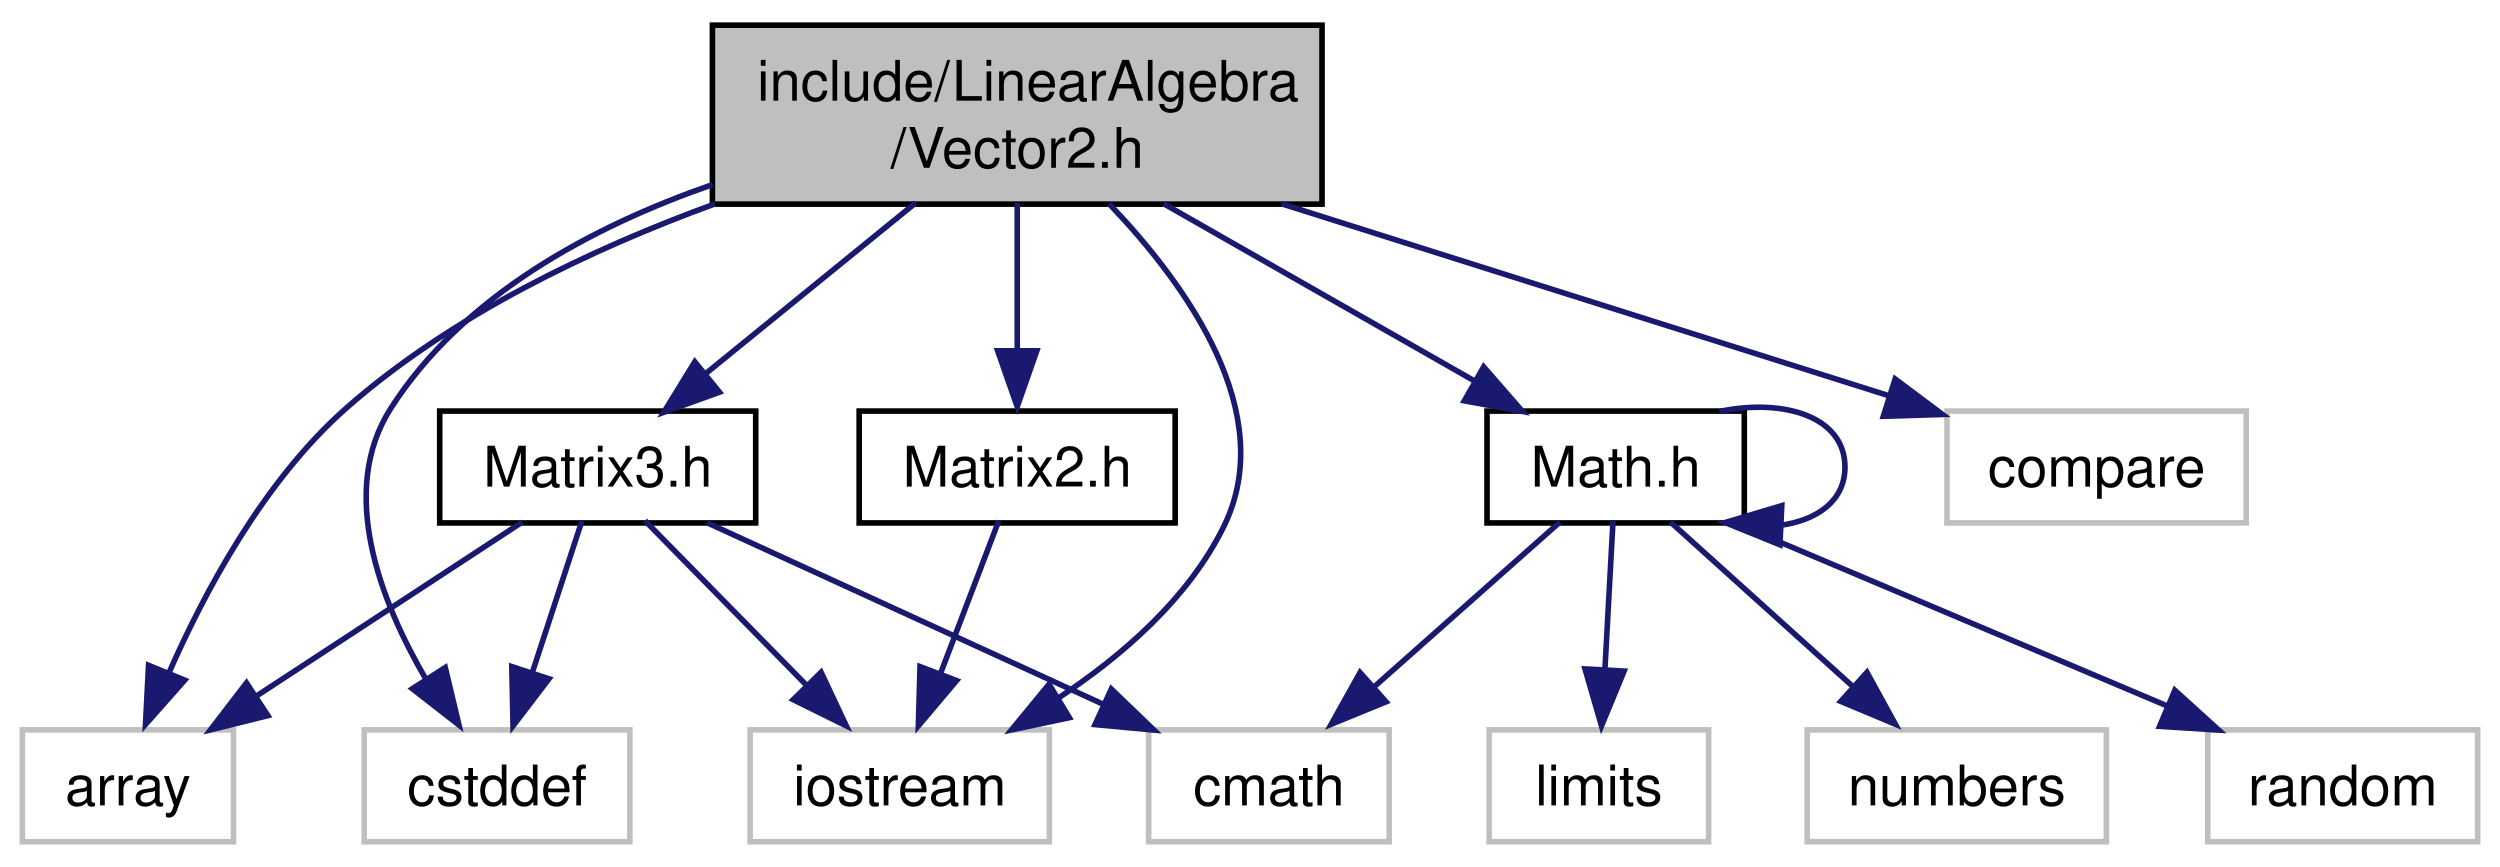
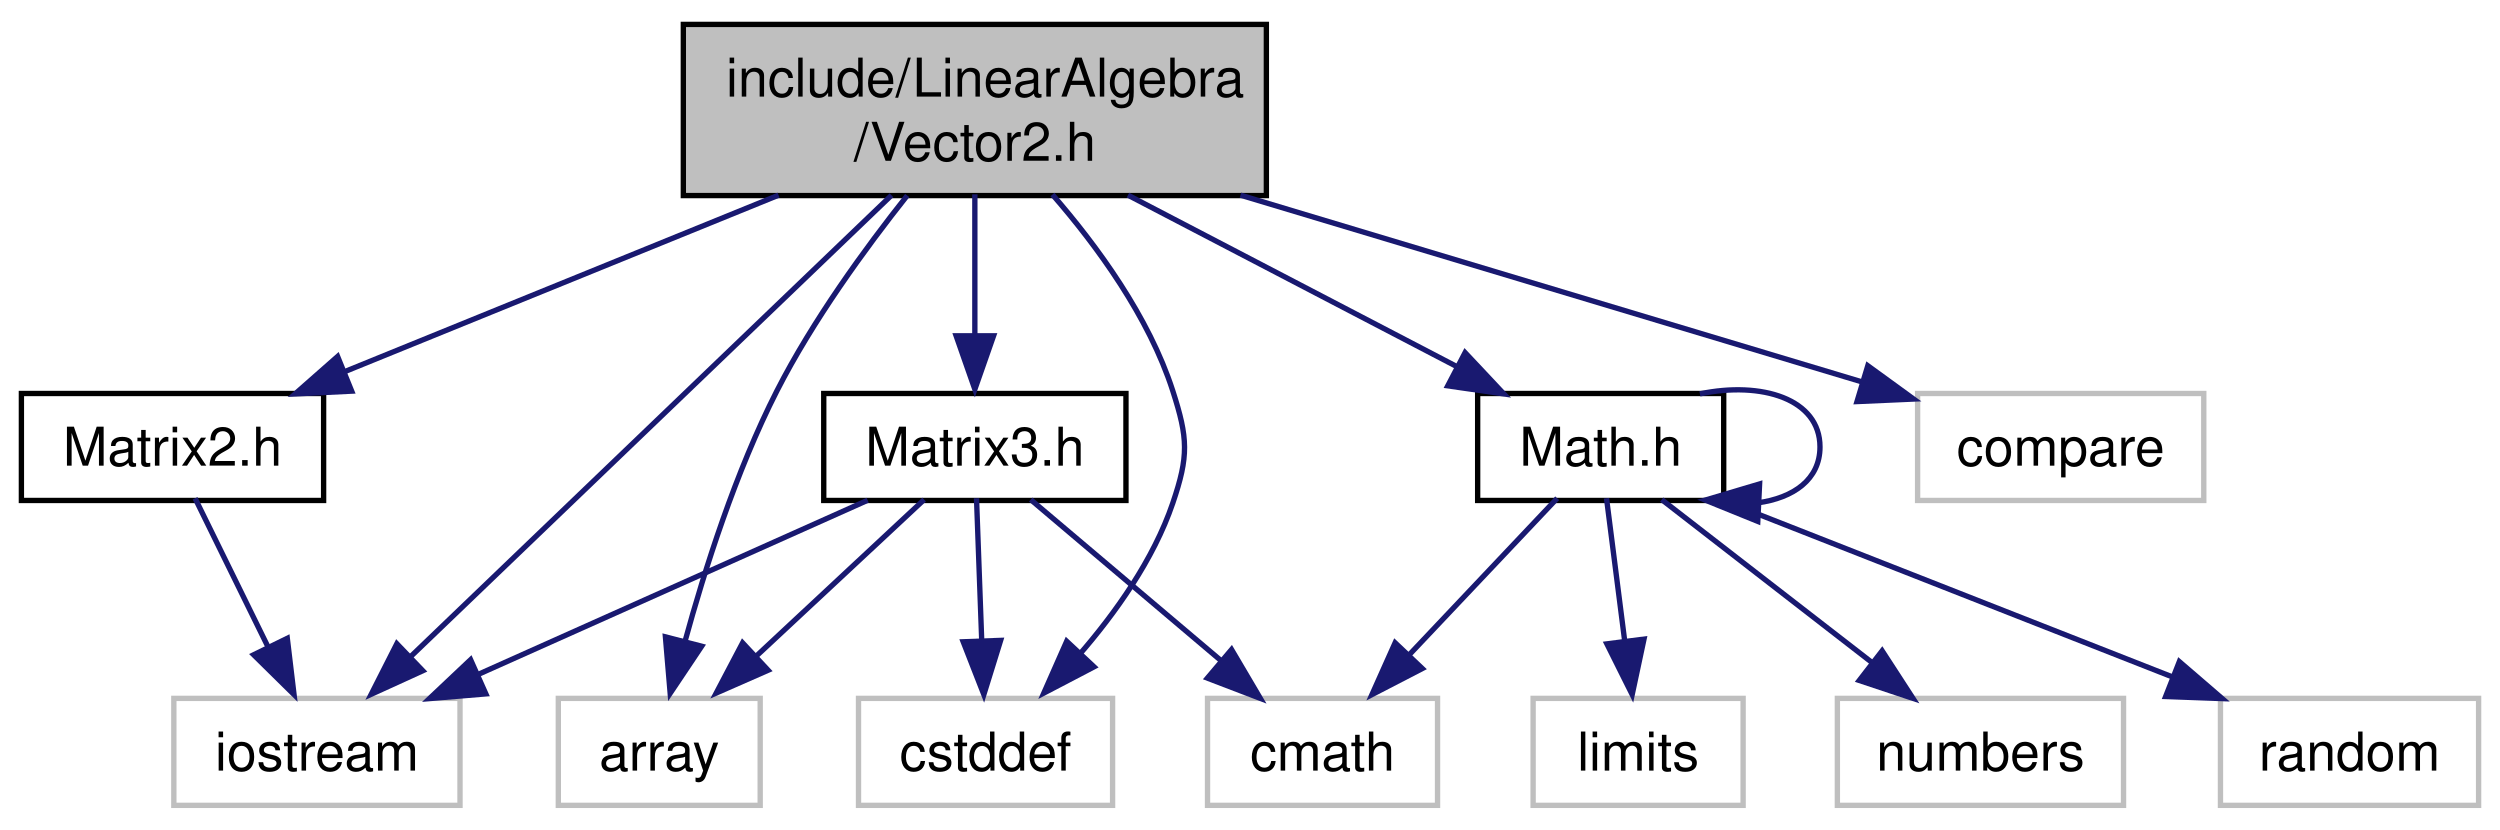
- <svg xmlns="http://www.w3.org/2000/svg" xmlns:xlink="http://www.w3.org/1999/xlink" width="447pt" height="155pt" viewBox="0.00 0.00 447.00 155.00">
+ <svg xmlns="http://www.w3.org/2000/svg" xmlns:xlink="http://www.w3.org/1999/xlink" width="467pt" height="155pt" viewBox="0.00 0.00 467.38 155.00">
  <g id="graph0" class="graph" transform="scale(1 1) rotate(0) translate(4 151)">
    <g id="node1" class="node">
      <g id="a_node1">
        <a xlink:title=" ">
-           <polygon fill="#bfbfbf" stroke="black" points="123.38,-114.5 123.38,-146.5 232.38,-146.5 232.38,-114.5 123.38,-114.5" />
-           <text text-anchor="start" x="131.38" y="-133" font-family="Helvetica,sans-Serif" font-size="10.00">include/LinearAlgebra</text>
-           <text text-anchor="middle" x="177.88" y="-121" font-family="Helvetica,sans-Serif" font-size="10.00">/Vector2.h</text>
+           <polygon fill="#bfbfbf" stroke="black" points="123.75,-114.5 123.75,-146.5 232.75,-146.5 232.75,-114.5 123.75,-114.5" />
+           <text text-anchor="start" x="131.75" y="-133" font-family="Helvetica,sans-Serif" font-size="10.00">include/LinearAlgebra</text>
+           <text text-anchor="middle" x="178.25" y="-121" font-family="Helvetica,sans-Serif" font-size="10.00">/Vector2.h</text>
        </a>
      </g>
    </g>
    <g id="node2" class="node">
      <g id="a_node2">
-         <a xlink:title=" ">
-           <polygon fill="none" stroke="#bfbfbf" points="0,-0.5 0,-20.5 37.75,-20.5 37.75,-0.5 0,-0.5" />
-           <text text-anchor="middle" x="18.88" y="-7" font-family="Helvetica,sans-Serif" font-size="10.00">array</text>
+         <a xlink:href="_math_8h.html" target="_top" xlink:title=" ">
+           <polygon fill="none" stroke="black" points="272.25,-57.5 272.25,-77.5 318.25,-77.5 318.25,-57.5 272.25,-57.5" />
+           <text text-anchor="middle" x="295.25" y="-64" font-family="Helvetica,sans-Serif" font-size="10.00">Math.h</text>
        </a>
      </g>
    </g>
    <g id="edge1" class="edge">
-       <path fill="none" stroke="midnightblue" d="M123.85,-114.56C101.59,-106.43 76.66,-94.57 57.88,-78 43.16,-65.02 32.51,-45.09 26.09,-30.43" />
-       <polygon fill="midnightblue" stroke="midnightblue" points="29.03,-29.39 22.01,-21.46 22.56,-32.04 29.03,-29.39" />
+       <path fill="none" stroke="midnightblue" d="M206.87,-114.58C225.71,-104.76 250.19,-91.99 268.62,-82.39" />
+       <polygon fill="midnightblue" stroke="midnightblue" points="269.9,-85.14 277.15,-77.42 266.66,-78.93 269.9,-85.14" />
+     </g>
+     <g id="node7" class="node">
+       <g id="a_node7">
+         <a xlink:href="_matrix2_8h.html" target="_top" xlink:title=" ">
+           <polygon fill="none" stroke="black" points="0,-57.5 0,-77.5 56.5,-77.5 56.5,-57.5 0,-57.5" />
+           <text text-anchor="middle" x="28.25" y="-64" font-family="Helvetica,sans-Serif" font-size="10.00">Matrix2.h</text>
+         </a>
+       </g>
+     </g>
+     <g id="edge7" class="edge">
+       <path fill="none" stroke="midnightblue" d="M141.56,-114.58C116.62,-104.44 83.97,-91.16 60.13,-81.46" />
+       <polygon fill="midnightblue" stroke="midnightblue" points="61.75,-77.94 51.17,-77.42 59.12,-84.42 61.75,-77.94" />
+     </g>
+     <g id="node8" class="node">
+       <g id="a_node8">
+         <a xlink:title=" ">
+           <polygon fill="none" stroke="#bfbfbf" points="28.5,-0.5 28.5,-20.5 82,-20.5 82,-0.5 28.5,-0.5" />
+           <text text-anchor="middle" x="55.25" y="-7" font-family="Helvetica,sans-Serif" font-size="10.00">iostream</text>
+         </a>
+       </g>
+     </g>
+     <g id="edge17" class="edge">
+       <path fill="none" stroke="midnightblue" d="M162.67,-114.56C139.53,-92.35 96.22,-50.81 72.27,-27.83" />
+       <polygon fill="midnightblue" stroke="midnightblue" points="75.04,-25.67 65.4,-21.27 70.19,-30.72 75.04,-25.67" />
+     </g>
+     <g id="node9" class="node">
+       <g id="a_node9">
+         <a xlink:href="_matrix3_8h.html" target="_top" xlink:title=" ">
+           <polygon fill="none" stroke="black" points="150,-57.5 150,-77.5 206.5,-77.5 206.5,-57.5 150,-57.5" />
+           <text text-anchor="middle" x="178.25" y="-64" font-family="Helvetica,sans-Serif" font-size="10.00">Matrix3.h</text>
+         </a>
+       </g>
+     </g>
+     <g id="edge9" class="edge">
+       <path fill="none" stroke="midnightblue" d="M178.25,-114.73C178.25,-106.78 178.25,-96.85 178.25,-88.24" />
+       <polygon fill="midnightblue" stroke="midnightblue" points="181.75,-88.28 178.25,-78.28 174.75,-88.28 181.75,-88.28" />
+     </g>
+     <g id="node10" class="node">
+       <g id="a_node10">
+         <a xlink:title=" ">
+           <polygon fill="none" stroke="#bfbfbf" points="100.38,-0.5 100.38,-20.5 138.12,-20.5 138.12,-0.5 100.38,-0.5" />
+           <text text-anchor="middle" x="119.25" y="-7" font-family="Helvetica,sans-Serif" font-size="10.00">array</text>
+         </a>
+       </g>
+     </g>
+     <g id="edge14" class="edge">
+       <path fill="none" stroke="midnightblue" d="M165.61,-114.51C157.77,-104.64 147.95,-91.14 141.25,-78 133.56,-62.92 127.73,-44.57 124.01,-30.97" />
+       <polygon fill="midnightblue" stroke="midnightblue" points="127.18,-30.25 121.29,-21.45 120.4,-32 127.18,-30.25" />
+     </g>
+     <g id="node11" class="node">
+       <g id="a_node11">
+         <a xlink:title=" ">
+           <polygon fill="none" stroke="#bfbfbf" points="156.5,-0.5 156.5,-20.5 204,-20.5 204,-0.5 156.5,-0.5" />
+           <text text-anchor="middle" x="180.25" y="-7" font-family="Helvetica,sans-Serif" font-size="10.00">cstddef</text>
+         </a>
+       </g>
+     </g>
+     <g id="edge16" class="edge">
+       <path fill="none" stroke="midnightblue" d="M192.75,-114.69C201.1,-105.09 210.8,-91.83 215.25,-78 218.11,-69.12 218.26,-65.84 215.25,-57 211.66,-46.44 204.52,-36.42 197.62,-28.49" />
+       <polygon fill="midnightblue" stroke="midnightblue" points="200.53,-26.4 191.14,-21.49 195.42,-31.18 200.53,-26.4" />
+     </g>
+     <g id="node12" class="node">
+       <g id="a_node12">
+         <a xlink:title=" ">
+           <polygon fill="none" stroke="#bfbfbf" points="354.5,-57.5 354.5,-77.5 408,-77.5 408,-57.5 354.5,-57.5" />
+           <text text-anchor="middle" x="381.25" y="-64" font-family="Helvetica,sans-Serif" font-size="10.00">compare</text>
+         </a>
+       </g>
+     </g>
+     <g id="edge15" class="edge">
+       <path fill="none" stroke="midnightblue" d="M227.91,-114.58C263.87,-103.77 311.7,-89.4 344.32,-79.6" />
+       <polygon fill="midnightblue" stroke="midnightblue" points="345.19,-82.69 353.76,-76.46 343.17,-75.99 345.19,-82.69" />
+     </g>
+     <g id="edge2" class="edge">
+       <path fill="none" stroke="midnightblue" d="M313.8,-77.43C325.3,-79.83 336.25,-76.52 336.25,-67.5 336.25,-61.44 331.31,-57.96 324.58,-57.05" />
+       <polygon fill="midnightblue" stroke="midnightblue" points="324.62,-53.59 314.8,-57.57 324.96,-60.59 324.62,-53.59" />
    </g>
    <g id="node3" class="node">
      <g id="a_node3">
        <a xlink:title=" ">
-           <polygon fill="none" stroke="#bfbfbf" points="344.12,-57.5 344.12,-77.5 397.62,-77.5 397.62,-57.5 344.12,-57.5" />
-           <text text-anchor="middle" x="370.88" y="-64" font-family="Helvetica,sans-Serif" font-size="10.00">compare</text>
+           <polygon fill="none" stroke="#bfbfbf" points="221.75,-0.5 221.75,-20.5 264.75,-20.5 264.75,-0.5 221.75,-0.5" />
+           <text text-anchor="middle" x="243.25" y="-7" font-family="Helvetica,sans-Serif" font-size="10.00">cmath</text>
        </a>
      </g>
    </g>
-     <g id="edge2" class="edge">
-       <path fill="none" stroke="midnightblue" d="M225.09,-114.58C258.63,-103.98 303.03,-89.94 333.98,-80.16" />
-       <polygon fill="midnightblue" stroke="midnightblue" points="334.85,-83.24 343.33,-76.89 332.74,-76.57 334.85,-83.24" />
+     <g id="edge3" class="edge">
+       <path fill="none" stroke="midnightblue" d="M287.12,-57.91C279.61,-49.96 268.24,-37.94 258.96,-28.12" />
+       <polygon fill="midnightblue" stroke="midnightblue" points="261.9,-26.08 252.49,-21.21 256.82,-30.89 261.9,-26.08" />
    </g>
    <g id="node4" class="node">
      <g id="a_node4">
        <a xlink:title=" ">
-           <polygon fill="none" stroke="#bfbfbf" points="61.12,-0.5 61.12,-20.5 108.62,-20.5 108.62,-0.5 61.12,-0.5" />
-           <text text-anchor="middle" x="84.88" y="-7" font-family="Helvetica,sans-Serif" font-size="10.00">cstddef</text>
+           <polygon fill="none" stroke="#bfbfbf" points="282.62,-0.5 282.62,-20.5 321.88,-20.5 321.88,-0.5 282.62,-0.5" />
+           <text text-anchor="middle" x="302.25" y="-7" font-family="Helvetica,sans-Serif" font-size="10.00">limits</text>
        </a>
      </g>
    </g>
-     <g id="edge3" class="edge">
-       <path fill="none" stroke="midnightblue" d="M123.41,-118C101.66,-110.45 78.75,-98.09 65.88,-78 56.39,-63.19 63.97,-43.56 72.2,-29.48" />
-       <polygon fill="midnightblue" stroke="midnightblue" points="75.61,-31.65 78.07,-21.35 69.72,-27.86 75.61,-31.65" />
+     <g id="edge4" class="edge">
+       <path fill="none" stroke="midnightblue" d="M296.34,-57.91C297.26,-50.68 298.61,-40.09 299.79,-30.85" />
+       <polygon fill="midnightblue" stroke="midnightblue" points="303.35,-31.58 301.14,-21.21 296.41,-30.69 303.35,-31.58" />
    </g>
    <g id="node5" class="node">
      <g id="a_node5">
        <a xlink:title=" ">
-           <polygon fill="none" stroke="#bfbfbf" points="130.12,-0.5 130.12,-20.5 183.62,-20.5 183.62,-0.5 130.12,-0.5" />
-           <text text-anchor="middle" x="156.88" y="-7" font-family="Helvetica,sans-Serif" font-size="10.00">iostream</text>
-         </a>
-       </g>
-     </g>
-     <g id="edge4" class="edge">
-       <path fill="none" stroke="midnightblue" d="M194.28,-114.59C208.26,-99.99 224.64,-77.08 214.88,-57 208.58,-44.05 196.61,-33.7 185.18,-26.16" />
-       <polygon fill="midnightblue" stroke="midnightblue" points="187.2,-22.68 176.84,-20.49 183.57,-28.67 187.2,-22.68" />
-     </g>
-     <g id="node6" class="node">
-       <g id="a_node6">
-         <a xlink:href="_math_8h.html" target="_top" xlink:title=" ">
-           <polygon fill="none" stroke="black" points="261.88,-57.5 261.88,-77.5 307.88,-77.5 307.88,-57.5 261.88,-57.5" />
-           <text text-anchor="middle" x="284.88" y="-64" font-family="Helvetica,sans-Serif" font-size="10.00">Math.h</text>
+           <polygon fill="none" stroke="#bfbfbf" points="339.5,-0.5 339.5,-20.5 393,-20.5 393,-0.5 339.5,-0.5" />
+           <text text-anchor="middle" x="366.25" y="-7" font-family="Helvetica,sans-Serif" font-size="10.00">numbers</text>
        </a>
      </g>
    </g>
    <g id="edge5" class="edge">
-       <path fill="none" stroke="midnightblue" d="M204.05,-114.58C221.12,-104.85 243.26,-92.23 260.05,-82.65" />
-       <polygon fill="midnightblue" stroke="midnightblue" points="261.28,-85.41 268.24,-77.42 257.82,-79.33 261.28,-85.41" />
+       <path fill="none" stroke="midnightblue" d="M306.66,-57.66C317.26,-49.45 333.28,-37.04 346.04,-27.15" />
+       <polygon fill="midnightblue" stroke="midnightblue" points="347.87,-29.39 353.64,-20.5 343.59,-23.85 347.87,-29.39" />
    </g>
-     <g id="node11" class="node">
-       <g id="a_node11">
-         <a xlink:href="_matrix2_8h.html" target="_top" xlink:title=" ">
-           <polygon fill="none" stroke="black" points="149.62,-57.5 149.62,-77.5 206.12,-77.5 206.12,-57.5 149.62,-57.5" />
-           <text text-anchor="middle" x="177.88" y="-64" font-family="Helvetica,sans-Serif" font-size="10.00">Matrix2.h</text>
+     <g id="node6" class="node">
+       <g id="a_node6">
+         <a xlink:title=" ">
+           <polygon fill="none" stroke="#bfbfbf" points="411.12,-0.5 411.12,-20.5 459.38,-20.5 459.38,-0.5 411.12,-0.5" />
+           <text text-anchor="middle" x="435.25" y="-7" font-family="Helvetica,sans-Serif" font-size="10.00">random</text>
        </a>
      </g>
    </g>
+     <g id="edge6" class="edge">
+       <path fill="none" stroke="midnightblue" d="M318.06,-57.54C340.94,-48.55 376.41,-34.62 402.34,-24.43" />
+       <polygon fill="midnightblue" stroke="midnightblue" points="403.43,-27.37 411.45,-20.46 400.87,-20.85 403.43,-27.37" />
+     </g>
+     <g id="edge8" class="edge">
+       <path fill="none" stroke="midnightblue" d="M32.47,-57.91C36.13,-50.44 41.56,-39.38 46.2,-29.93" />
+       <polygon fill="midnightblue" stroke="midnightblue" points="49.71,-31.73 50.97,-21.21 43.42,-28.65 49.71,-31.73" />
+     </g>
    <g id="edge11" class="edge">
-       <path fill="none" stroke="midnightblue" d="M177.88,-114.73C177.88,-106.78 177.88,-96.85 177.88,-88.24" />
-       <polygon fill="midnightblue" stroke="midnightblue" points="181.38,-88.28 177.88,-78.28 174.38,-88.28 181.38,-88.28" />
-     </g>
-     <g id="node12" class="node">
-       <g id="a_node12">
-         <a xlink:href="_matrix3_8h.html" target="_top" xlink:title=" ">
-           <polygon fill="none" stroke="black" points="74.62,-57.5 74.62,-77.5 131.12,-77.5 131.12,-57.5 74.62,-57.5" />
-           <text text-anchor="middle" x="102.88" y="-64" font-family="Helvetica,sans-Serif" font-size="10.00">Matrix3.h</text>
-         </a>
-       </g>
+       <path fill="none" stroke="midnightblue" d="M188.69,-57.66C198.3,-49.53 212.78,-37.28 224.41,-27.44" />
+       <polygon fill="midnightblue" stroke="midnightblue" points="226.24,-29.63 231.62,-20.5 221.72,-24.29 226.24,-29.63" />
    </g>
    <g id="edge13" class="edge">
-       <path fill="none" stroke="midnightblue" d="M159.72,-114.73C148.36,-105.5 133.75,-93.61 122.18,-84.2" />
-       <polygon fill="midnightblue" stroke="midnightblue" points="124.64,-80.88 114.68,-77.28 120.23,-86.31 124.64,-80.88" />
-     </g>
-     <g id="edge6" class="edge">
-       <path fill="none" stroke="midnightblue" d="M303.43,-77.43C314.93,-79.83 325.88,-76.52 325.88,-67.5 325.88,-61.44 320.93,-57.96 314.2,-57.05" />
-       <polygon fill="midnightblue" stroke="midnightblue" points="314.25,-53.59 304.43,-57.57 314.58,-60.59 314.25,-53.59" />
-     </g>
-     <g id="node7" class="node">
-       <g id="a_node7">
-         <a xlink:title=" ">
-           <polygon fill="none" stroke="#bfbfbf" points="201.38,-0.5 201.38,-20.5 244.38,-20.5 244.38,-0.5 201.38,-0.5" />
-           <text text-anchor="middle" x="222.88" y="-7" font-family="Helvetica,sans-Serif" font-size="10.00">cmath</text>
-         </a>
-       </g>
-     </g>
-     <g id="edge7" class="edge">
-       <path fill="none" stroke="midnightblue" d="M274.91,-57.66C265.84,-49.61 252.21,-37.52 241.17,-27.73" />
-       <polygon fill="midnightblue" stroke="midnightblue" points="243.82,-25.52 234.02,-21.5 239.18,-30.75 243.82,-25.52" />
-     </g>
-     <g id="node8" class="node">
-       <g id="a_node8">
-         <a xlink:title=" ">
-           <polygon fill="none" stroke="#bfbfbf" points="262.25,-0.5 262.25,-20.5 301.5,-20.5 301.5,-0.5 262.25,-0.5" />
-           <text text-anchor="middle" x="281.88" y="-7" font-family="Helvetica,sans-Serif" font-size="10.00">limits</text>
-         </a>
-       </g>
-     </g>
-     <g id="edge8" class="edge">
-       <path fill="none" stroke="midnightblue" d="M284.41,-57.91C284.02,-50.76 283.45,-40.32 282.95,-31.15" />
-       <polygon fill="midnightblue" stroke="midnightblue" points="286.39,-31.01 282.35,-21.21 279.4,-31.39 286.39,-31.01" />
-     </g>
-     <g id="node9" class="node">
-       <g id="a_node9">
-         <a xlink:title=" ">
-           <polygon fill="none" stroke="#bfbfbf" points="319.12,-0.5 319.12,-20.5 372.62,-20.5 372.62,-0.5 319.12,-0.5" />
-           <text text-anchor="middle" x="345.88" y="-7" font-family="Helvetica,sans-Serif" font-size="10.00">numbers</text>
-         </a>
-       </g>
-     </g>
-     <g id="edge9" class="edge">
-       <path fill="none" stroke="midnightblue" d="M294.68,-57.66C303.6,-49.61 317.01,-37.52 327.87,-27.73" />
-       <polygon fill="midnightblue" stroke="midnightblue" points="329.81,-30.79 334.9,-21.5 325.13,-25.59 329.81,-30.79" />
-     </g>
-     <g id="node10" class="node">
-       <g id="a_node10">
-         <a xlink:title=" ">
-           <polygon fill="none" stroke="#bfbfbf" points="390.75,-0.5 390.75,-20.5 439,-20.5 439,-0.5 390.75,-0.5" />
-           <text text-anchor="middle" x="414.88" y="-7" font-family="Helvetica,sans-Serif" font-size="10.00">random</text>
-         </a>
-       </g>
+       <path fill="none" stroke="midnightblue" d="M158.21,-57.54C138.38,-48.67 107.77,-34.99 85.08,-24.84" />
+       <polygon fill="midnightblue" stroke="midnightblue" points="86.83,-21.34 76.28,-20.46 83.98,-27.73 86.83,-21.34" />
    </g>
    <g id="edge10" class="edge">
-       <path fill="none" stroke="midnightblue" d="M306.05,-57.54C327.11,-48.63 359.65,-34.86 383.67,-24.7" />
-       <polygon fill="midnightblue" stroke="midnightblue" points="384.86,-27.58 392.71,-20.46 382.13,-21.13 384.86,-27.58" />
+       <path fill="none" stroke="midnightblue" d="M168.77,-57.66C160.13,-49.61 147.16,-37.52 136.66,-27.73" />
+       <polygon fill="midnightblue" stroke="midnightblue" points="139.6,-25.76 129.9,-21.5 134.83,-30.88 139.6,-25.76" />
    </g>
    <g id="edge12" class="edge">
-       <path fill="none" stroke="midnightblue" d="M174.59,-57.91C171.77,-50.52 167.61,-39.62 164.03,-30.23" />
-       <polygon fill="midnightblue" stroke="midnightblue" points="167.04,-29.31 160.2,-21.21 160.5,-31.81 167.04,-29.31" />
-     </g>
-     <g id="edge14" class="edge">
-       <path fill="none" stroke="midnightblue" d="M89.38,-57.66C76.47,-49.21 56.77,-36.31 41.47,-26.3" />
-       <polygon fill="midnightblue" stroke="midnightblue" points="43.9,-23.05 33.62,-20.5 40.07,-28.9 43.9,-23.05" />
-     </g>
-     <g id="edge16" class="edge">
-       <path fill="none" stroke="midnightblue" d="M100.06,-57.91C97.67,-50.6 94.15,-39.85 91.11,-30.54" />
-       <polygon fill="midnightblue" stroke="midnightblue" points="94.16,-29.63 87.73,-21.21 87.51,-31.81 94.16,-29.63" />
-     </g>
-     <g id="edge17" class="edge">
-       <path fill="none" stroke="midnightblue" d="M111.31,-57.91C119.19,-49.88 131.16,-37.69 140.85,-27.82" />
-       <polygon fill="midnightblue" stroke="midnightblue" points="142.81,-30.8 147.32,-21.21 137.82,-25.9 142.81,-30.8" />
-     </g>
-     <g id="edge15" class="edge">
-       <path fill="none" stroke="midnightblue" d="M122.42,-57.54C141.69,-48.71 171.36,-35.11 193.47,-24.98" />
-       <polygon fill="midnightblue" stroke="midnightblue" points="194.7,-27.8 202.34,-20.46 191.79,-21.44 194.7,-27.8" />
+       <path fill="none" stroke="midnightblue" d="M178.56,-57.91C178.82,-50.76 179.2,-40.32 179.54,-31.15" />
+       <polygon fill="midnightblue" stroke="midnightblue" points="183.07,-31.34 179.93,-21.21 176.07,-31.08 183.07,-31.34" />
    </g>
  </g>
</svg>
